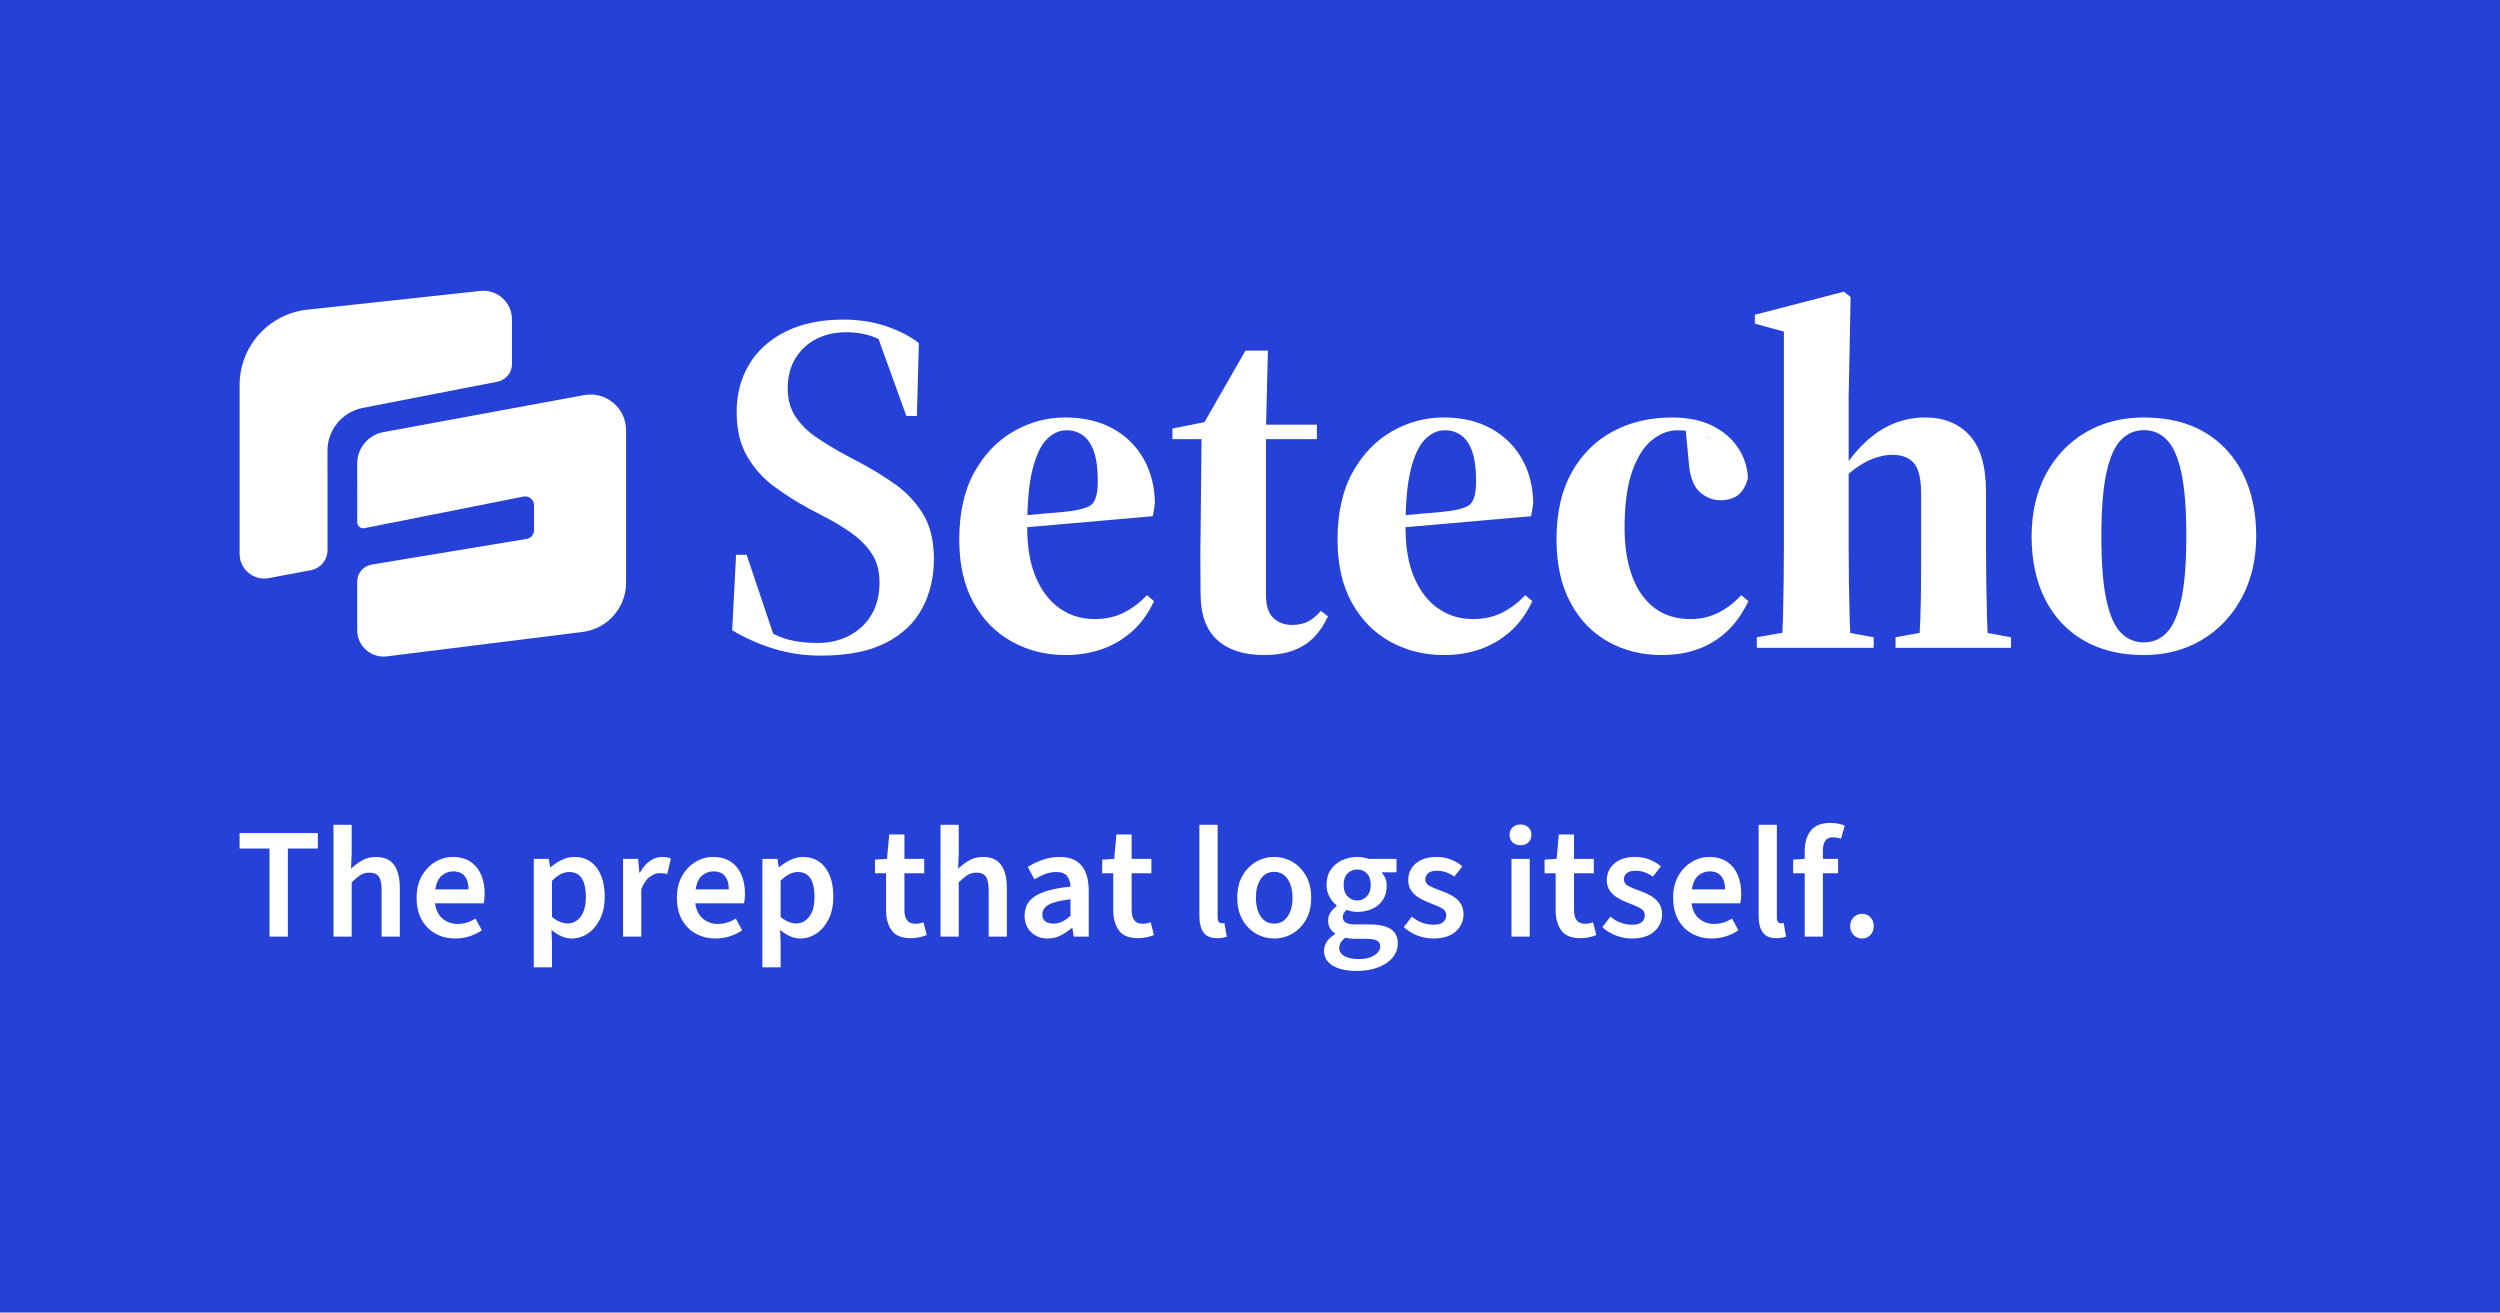
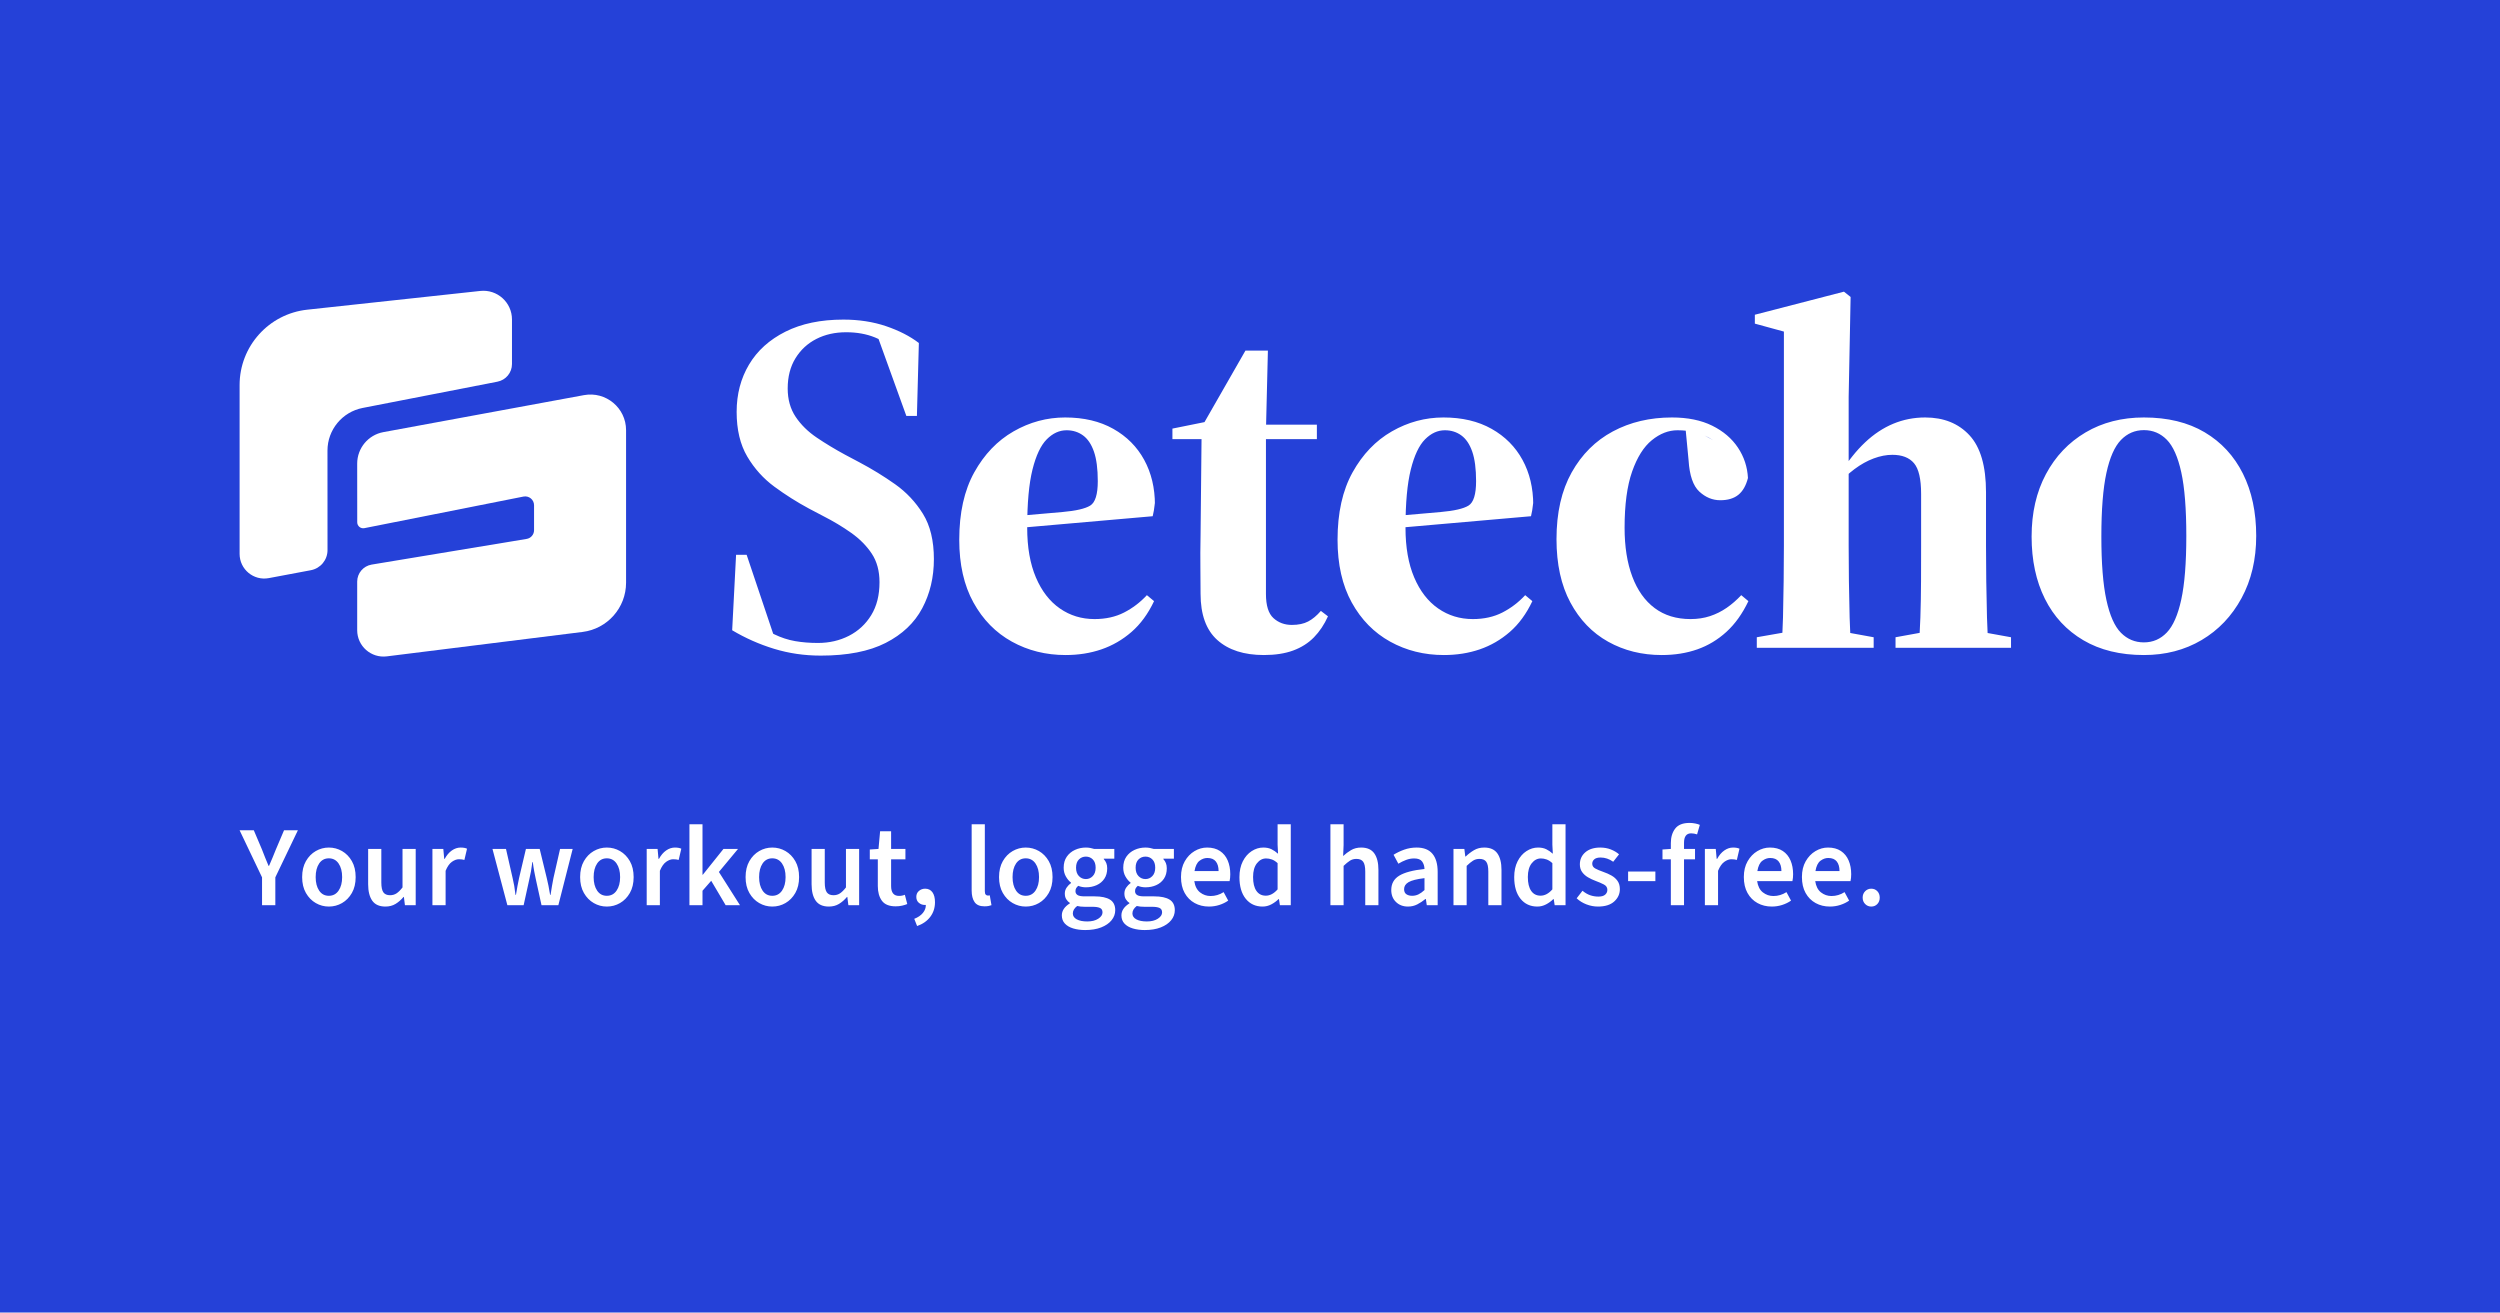
<svg xmlns="http://www.w3.org/2000/svg" viewBox="0 0 1200 630" role="img" aria-label="Setecho">
  <path fill="#2541D8" d="M0 0H1200V630H0Z" />
  <g transform="translate(115 140) scale(0.234)">
    <path fill="white" transform="translate(0 -1.925) scale(0.816)" d="M865.75 262.45 361.45 355.45C323.35 362.45 295.65 395.75 295.65 434.55L295.75 582.15C295.75 591.55 304.35 598.65 313.65 596.85L713.65 517.45C727.45 514.75 740.25 525.25 740.25 539.25V601.95C740.25 612.75 732.45 622.05 721.75 623.85L331.95 688.45C311.05 691.95 295.65 710.05 295.65 731.25V853.45C295.65 893.25 330.55 924.05 370.05 919.15L862.25 857.75C924.65 849.95 971.55 796.95 971.55 734.05V350.45C971.55 294.55 920.75 252.35 865.75 262.45ZM605.05 0.55 170.05 47.65C73.35 58.15 0.05 139.75 0.05 237.05V661.55C0.05 700.35 35.35 729.65 73.45 722.45L179.25 702.55C203.55 697.95 221.05 676.75 221.05 652.15L220.95 402.05C220.85 349.65 258.05 304.65 309.45 294.65L648.15 228.65C669.45 224.55 684.75 205.95 684.75 184.35V72.15C684.75 29.35 647.65 -4.05 605.05 0.55Z" />
    <path fill="white" transform="translate(1010.439 0)" d="M181.664 746.549Q131.495 746.549 85.995 732.611Q40.495 718.673 0 694.549L8 539.717H29.664L89.778 718.549L42.946 688.885L40.115 675.717Q65.575 692.717 86.451 702.863Q107.327 713.009 128.995 716.801Q150.664 720.593 176 720.593Q210.797 720.593 239.487 705.947Q268.177 691.301 285.2 663.611Q302.222 635.921 302.222 596.079Q302.222 561.327 286.284 537.305Q270.346 513.283 243.97 494.637Q217.593 475.991 186.717 460.283L157.089 444.699Q120.505 424.991 86.628 400.075Q52.752 375.159 30.96 338.243Q9.168 301.327 9.168 246.619Q9.168 192.159 34.606 149.473Q60.044 106.787 109.292 82.04Q158.54 57.292 228.115 57.292Q275.991 57.292 315.823 70.854Q355.654 84.416 382.946 105.292L378.946 254.956H357.283L294.876 82.168L346.832 102.168L348 129.584Q318.956 104.495 292.889 93.872Q266.823 83.248 233.778 83.248Q199.61 83.248 172.712 96.956Q145.813 110.664 129.853 136.562Q113.893 162.46 113.893 198.593Q113.893 232.346 130.185 256.722Q146.477 281.098 173.561 299.39Q200.645 317.682 231.521 334.39L260.858 349.974Q299.442 370.39 334.172 394.952Q368.902 419.514 391.34 455.722Q413.778 491.93 413.778 548.638Q413.778 604.514 389.84 649.492Q365.902 694.47 314.862 720.509Q263.823 746.549 181.664 746.549ZM683.956 745.381Q623.416 745.381 573.73 717.881Q524.044 690.381 494.921 637.611Q465.797 584.841 465.797 508.885Q465.797 426.098 496.628 370.598Q527.46 315.098 577.208 286.576Q626.956 258.054 683.079 258.054Q740.407 258.054 781.8 281.385Q823.194 304.717 845.194 345.049Q867.194 385.381 867.194 437.381Q867.194 429.77 866.402 438.8Q865.61 447.829 862.61 460.632L518.699 490.72V465.888L677.32 452.011Q718.771 448.384 734.373 438.865Q749.974 429.346 749.974 388.771Q749.974 350.771 742.076 328.08Q734.177 305.39 719.673 294.846Q705.168 284.301 685.911 284.301Q663.823 284.301 645.358 302.824Q626.893 321.346 616.034 364.868Q605.175 408.39 605.175 484.119Q605.175 544.39 623.052 586.266Q640.928 628.142 672.242 649.873Q703.556 671.603 743.309 671.603Q777.689 671.603 803.964 658.12Q830.238 644.638 850.699 622.549L865.407 634.797Q846.991 673.797 819.221 697.943Q791.451 722.089 757.473 733.735Q723.495 745.381 683.956 745.381ZM1032.362 302.549V272.885H1199.397V302.549ZM1090.699 745.381Q1029.54 745.381 995.168 714.571Q960.797 683.762 960.797 619.603Q960.797 588.063 960.443 563.501Q960.089 538.939 960.797 499.983L962.797 302.549H903.079V280.885L992.133 262.885L958.965 284.885L1052.858 120.885H1098.928L1094.928 284.885V294.549V620.098Q1094.928 655.558 1110.282 669.58Q1125.636 683.603 1148.096 683.603Q1168.096 683.603 1181.556 676.519Q1195.017 669.434 1207.601 654.85L1222.14 665.974Q1210.724 691.346 1193.331 709.093Q1175.937 726.841 1150.712 736.111Q1125.486 745.381 1090.699 745.381ZM1459.956 745.381Q1399.416 745.381 1349.73 717.881Q1300.044 690.381 1270.921 637.611Q1241.797 584.841 1241.797 508.885Q1241.797 426.098 1272.628 370.598Q1303.46 315.098 1353.208 286.576Q1402.956 258.054 1459.079 258.054Q1516.407 258.054 1557.8 281.385Q1599.194 304.717 1621.194 345.049Q1643.194 385.381 1643.194 437.381Q1643.194 429.77 1642.402 438.8Q1641.61 447.829 1638.61 460.632L1294.699 490.72V465.888L1453.32 452.011Q1494.771 448.384 1510.373 438.865Q1525.974 429.346 1525.974 388.771Q1525.974 350.771 1518.076 328.08Q1510.177 305.39 1495.673 294.846Q1481.168 284.301 1461.911 284.301Q1439.823 284.301 1421.358 302.824Q1402.893 321.346 1392.034 364.868Q1381.175 408.39 1381.175 484.119Q1381.175 544.39 1399.052 586.266Q1416.928 628.142 1448.242 649.873Q1479.556 671.603 1519.309 671.603Q1553.689 671.603 1579.964 658.12Q1606.238 644.638 1626.699 622.549L1641.407 634.797Q1622.991 673.797 1595.221 697.943Q1567.451 722.089 1533.473 733.735Q1499.495 745.381 1459.956 745.381ZM1906.832 745.381Q1845.832 745.381 1796.854 718.027Q1747.876 690.673 1719.398 637.611Q1690.921 584.549 1690.921 507.717Q1690.921 426.301 1722.067 370.739Q1753.213 315.177 1806.606 286.616Q1860 258.054 1927.743 258.054Q1976.238 258.054 2010.278 274.885Q2044.318 291.717 2063.11 319.903Q2081.902 348.089 2083.654 382.213Q2077.699 405.584 2063.951 416.708Q2050.203 427.832 2026.832 427.832Q2003.044 427.832 1983.903 410.106Q1964.762 392.381 1961.885 346.187L1954.921 273.266L2012.194 304.638Q1994.07 293.009 1976.548 288.655Q1959.026 284.301 1939.07 284.301Q1911.601 284.301 1886.534 304.66Q1861.468 325.019 1846.029 369.041Q1830.591 413.063 1830.591 484.346Q1830.591 542.301 1846.383 584.408Q1862.175 626.514 1892.282 649.058Q1922.388 671.603 1965.893 671.603Q1987.397 671.603 2005.734 665.58Q2024.07 659.558 2040.03 648.514Q2055.991 637.47 2069.867 622.549L2084.575 634.797Q2066.159 673.505 2039.535 697.797Q2012.911 722.089 1979.787 733.735Q1946.664 745.381 1906.832 745.381ZM2101.797 730.549V708.885L2186.47 694.054H2259.981L2341.53 708.885V730.549ZM2151.974 730.549Q2154.682 704.717 2155.536 668.487Q2156.39 632.257 2156.89 593.527Q2157.39 554.797 2157.39 521.381V81.867L2097.797 65.575V47.327L2280.566 0L2294.229 10.832L2290.229 216.035V359.638V361.346V521.381Q2290.229 554.797 2290.729 593.527Q2291.229 632.257 2292.229 668.487Q2293.229 704.717 2295.645 730.549ZM2386.381 730.549V708.885L2468.222 694.054H2541.442L2623.283 708.885V730.549ZM2433.434 730.549Q2436.142 704.717 2437.35 668.487Q2438.558 632.257 2438.704 593.527Q2438.85 554.797 2438.85 521.381V414.93Q2438.85 369.044 2424.244 351.854Q2409.638 334.664 2379.797 334.664Q2361.46 334.664 2341.5 342.102Q2321.54 349.54 2302.287 363.916Q2283.035 378.292 2265.53 398.46L2263.194 373.133H2272.858Q2297.105 334.39 2324.043 309.036Q2350.981 283.682 2381.796 270.868Q2412.61 258.054 2447.194 258.054Q2504.194 258.054 2538.088 294.616Q2571.981 331.177 2571.981 411.39V521.381Q2571.981 554.797 2572.481 593.527Q2572.981 632.257 2573.981 668.487Q2574.981 704.717 2577.397 730.549ZM2895.867 745.381Q2823.168 745.381 2771.567 714.987Q2719.965 684.593 2692.735 629.97Q2665.505 575.346 2665.505 502.301Q2665.505 429.257 2694.859 374.341Q2724.213 319.425 2776.168 288.739Q2828.124 258.054 2895.867 258.054Q2969.273 258.054 3020.521 288.447Q3071.769 318.841 3098.999 373.319Q3126.229 427.797 3126.229 501.133Q3126.229 573.177 3096.167 628.593Q3066.105 684.009 3014.15 714.695Q2962.194 745.381 2895.867 745.381ZM2895.867 719.425Q2923.416 719.425 2942.797 699.235Q2962.177 679.044 2972.514 631.46Q2982.85 583.876 2982.85 501.133Q2982.85 417.682 2972.514 370.536Q2962.177 323.39 2942.797 303.7Q2923.416 284.009 2895.867 284.009Q2868.318 284.009 2848.791 304.2Q2829.264 324.39 2818.928 371.974Q2808.591 419.558 2808.591 502.301Q2808.591 584.752 2818.928 632.398Q2829.264 680.044 2848.791 699.735Q2868.318 719.425 2895.867 719.425Z" />
  </g>
-   <path fill="white" transform="translate(115 395) scale(0.076)" d="M189 718V162H0V64H494V162H305V718ZM593 718V12H708V194L704 289Q735 260 773 237.5Q811 215 861 215Q940 215 976 266Q1012 317 1012 410V718H897V425Q897 364 879 339Q861 314 820 314Q788 314 763.5 329.5Q739 345 708 375V718ZM1348 306Q1312 306 1279.5 330.5Q1247 355 1236 420H1446Q1446 367 1422 336.5Q1398 306 1348 306ZM1362 730Q1293 730 1237.5 699.5Q1182 669 1150 611.5Q1118 554 1118 472Q1118 392 1151 334.5Q1184 277 1236 246Q1288 215 1346 215Q1413 215 1458 245Q1503 275 1525.5 327.5Q1548 380 1548 448Q1548 481 1542 508H1234Q1244 575 1284.5 606.5Q1325 638 1376 638Q1437 638 1490 604L1530 678Q1496 702 1452.5 716Q1409 730 1362 730ZM1858 912V227H1953L1961 279H1965Q1996 253 2034.5 234Q2073 215 2113 215Q2205 215 2255.5 283Q2306 351 2306 465Q2306 549 2276 608.5Q2246 668 2198.5 699Q2151 730 2096 730Q2064 730 2032 715.5Q2000 701 1970 676L1973 758V912ZM2072 635Q2121 635 2154 592Q2187 549 2187 466Q2187 392 2162 351Q2137 310 2081 310Q2029 310 1973 365V594Q2000 616 2025 625.5Q2050 635 2072 635ZM2422 718V227H2517L2525 314H2529Q2555 266 2591.5 240.5Q2628 215 2668 215Q2703 215 2724 225L2701 323Q2689 320 2679 318.5Q2669 317 2653 317Q2624 317 2592 339.5Q2560 362 2537 418V718ZM2992 306Q2956 306 2923.5 330.5Q2891 355 2880 420H3090Q3090 367 3066 336.5Q3042 306 2992 306ZM3006 730Q2937 730 2881.5 699.5Q2826 669 2794 611.5Q2762 554 2762 472Q2762 392 2795 334.5Q2828 277 2880 246Q2932 215 2990 215Q3057 215 3102 245Q3147 275 3169.5 327.5Q3192 380 3192 448Q3192 481 3186 508H2878Q2888 575 2928.5 606.5Q2969 638 3020 638Q3081 638 3134 604L3174 678Q3140 702 3096.5 716Q3053 730 3006 730ZM3302 912V227H3397L3405 279H3409Q3440 253 3478.5 234Q3517 215 3557 215Q3649 215 3699.5 283Q3750 351 3750 465Q3750 549 3720 608.5Q3690 668 3642.5 699Q3595 730 3540 730Q3508 730 3476 715.5Q3444 701 3414 676L3417 758V912ZM3516 635Q3565 635 3598 592Q3631 549 3631 466Q3631 392 3606 351Q3581 310 3525 310Q3473 310 3417 365V594Q3444 616 3469 625.5Q3494 635 3516 635ZM4239 728Q4154 728 4118.5 679Q4083 630 4083 551V318H4013V232L4089 227L4103 73H4199V227H4324V318H4199V551Q4199 637 4268 637Q4296 637 4319 627L4340 708Q4321 716 4295 722Q4269 728 4239 728ZM4427 718V12H4542V194L4538 289Q4569 260 4607 237.5Q4645 215 4695 215Q4774 215 4810 266Q4846 317 4846 410V718H4731V425Q4731 364 4713 339Q4695 314 4654 314Q4622 314 4597.5 329.5Q4573 345 4542 375V718ZM5104 730Q5040 730 4999 690Q4958 650 4958 586Q4958 503 5027.5 460.5Q5097 418 5248 402Q5247 364 5227.5 337Q5208 310 5158 310Q5122 310 5087.5 323Q5053 336 5020 356L4978 278Q5019 252 5070.5 233.5Q5122 215 5180 215Q5272 215 5317.5 269.5Q5363 324 5363 428V718H5268L5260 664H5256Q5222 692 5185 711Q5148 730 5104 730ZM5140 636Q5170 636 5195.5 623.5Q5221 611 5248 586V482Q5148 494 5109 517Q5070 540 5070 578Q5070 609 5090 622.5Q5110 636 5140 636ZM5674 728Q5589 728 5553.5 679Q5518 630 5518 551V318H5448V232L5524 227L5538 73H5634V227H5759V318H5634V551Q5634 637 5703 637Q5731 637 5754 627L5775 708Q5756 716 5730 722Q5704 728 5674 728ZM6174 728Q6113 728 6087.5 691Q6062 654 6062 590V12H6177V596Q6177 618 6185 626Q6193 634 6203 634Q6207 634 6210.5 633.5Q6214 633 6220 632L6235 718Q6225 722 6209.5 725Q6194 728 6174 728ZM6534 730Q6473 730 6420 699.5Q6367 669 6334 611.5Q6301 554 6301 473Q6301 391 6334 333.5Q6367 276 6420 245.5Q6473 215 6534 215Q6596 215 6649 245.5Q6702 276 6735 333.5Q6768 391 6768 473Q6768 554 6735 611.5Q6702 669 6649 699.5Q6596 730 6534 730ZM6534 636Q6588 636 6619 591Q6650 546 6650 473Q6650 399 6619 354Q6588 309 6534 309Q6480 309 6449.5 354Q6419 399 6419 473Q6419 546 6449.5 591Q6480 636 6534 636ZM7053 935Q6995 935 6948.5 921Q6902 907 6875.5 878.5Q6849 850 6849 807Q6849 746 6919 702V698Q6900 686 6887.5 666Q6875 646 6875 616Q6875 587 6891.5 563.5Q6908 540 6929 525V521Q6904 502 6884.5 468Q6865 434 6865 391Q6865 334 6892 295Q6919 256 6963.5 235.5Q7008 215 7059 215Q7079 215 7097.5 218.5Q7116 222 7131 227H7307V312H7215V316Q7229 331 7237 350.5Q7245 370 7245 396Q7245 450 7220 487Q7195 524 7153 543Q7111 562 7059 562Q7043 562 7026 559Q7009 556 6992 549Q6981 559 6974.5 569Q6968 579 6968 596Q6968 617 6985.5 629Q7003 641 7048 641H7135Q7224 641 7269.5 669.5Q7315 698 7315 762Q7315 810 7283 849.5Q7251 889 7192 912Q7133 935 7053 935ZM7059 490Q7094 490 7119 464Q7144 438 7144 391Q7144 344 7119.5 319Q7095 294 7059 294Q7023 294 6998 319Q6973 344 6973 391Q6973 438 6998 464Q7023 490 7059 490ZM7071 860Q7130 860 7167 836Q7204 812 7204 781Q7204 752 7181.5 742Q7159 732 7117 732H7050Q7010 732 6983 725Q6945 754 6945 790Q6945 823 6979 841.5Q7013 860 7071 860ZM7539 730Q7488 730 7438.5 711Q7389 692 7353 658L7404 592Q7436 619 7470.5 631Q7505 643 7543 643Q7583 643 7602 626Q7621 609 7621 584Q7621 553 7590 537Q7559 521 7518 506Q7483 493 7451.5 474.5Q7420 456 7400.5 428.5Q7381 401 7381 362Q7381 297 7429 256Q7477 215 7559 215Q7609 215 7651 231.5Q7693 248 7723 274L7672 339Q7620 302 7562 302Q7525 302 7507 317.5Q7489 333 7489 356Q7489 383 7515 397.5Q7541 412 7587 428Q7625 441 7657.5 459.5Q7690 478 7710 506.5Q7730 535 7730 578Q7730 641 7681 685.5Q7632 730 7539 730ZM8033 718V227H8148V718ZM8090 141Q8059 141 8040 123Q8021 105 8021 75Q8021 46 8040 28Q8059 10 8090 10Q8121 10 8140 28Q8159 46 8159 75Q8159 105 8140 123Q8121 141 8090 141ZM8468 728Q8383 728 8347.5 679Q8312 630 8312 551V318H8242V232L8318 227L8332 73H8428V227H8553V318H8428V551Q8428 637 8497 637Q8525 637 8548 627L8569 708Q8550 716 8524 722Q8498 728 8468 728ZM8793 730Q8742 730 8692.5 711Q8643 692 8607 658L8658 592Q8690 619 8724.5 631Q8759 643 8797 643Q8837 643 8856 626Q8875 609 8875 584Q8875 553 8844 537Q8813 521 8772 506Q8737 493 8705.5 474.5Q8674 456 8654.5 428.5Q8635 401 8635 362Q8635 297 8683 256Q8731 215 8813 215Q8863 215 8905 231.5Q8947 248 8977 274L8926 339Q8874 302 8816 302Q8779 302 8761 317.5Q8743 333 8743 356Q8743 383 8769 397.5Q8795 412 8841 428Q8879 441 8911.5 459.5Q8944 478 8964 506.5Q8984 535 8984 578Q8984 641 8935 685.5Q8886 730 8793 730ZM9284 306Q9248 306 9215.5 330.5Q9183 355 9172 420H9382Q9382 367 9358 336.5Q9334 306 9284 306ZM9298 730Q9229 730 9173.5 699.5Q9118 669 9086 611.5Q9054 554 9054 472Q9054 392 9087 334.5Q9120 277 9172 246Q9224 215 9282 215Q9349 215 9394 245Q9439 275 9461.5 327.5Q9484 380 9484 448Q9484 481 9478 508H9170Q9180 575 9220.5 606.5Q9261 638 9312 638Q9373 638 9426 604L9466 678Q9432 702 9388.5 716Q9345 730 9298 730ZM9706 728Q9645 728 9619.5 691Q9594 654 9594 590V12H9709V596Q9709 618 9717 626Q9725 634 9735 634Q9739 634 9742.5 633.5Q9746 633 9752 632L9767 718Q9757 722 9741.5 725Q9726 728 9706 728ZM9885 718V318H9812V232L9885 227V176Q9885 99 9923 49.5Q9961 0 10048 0Q10074 0 10098 5Q10122 10 10138 17L10114 100Q10087 91 10062 91Q10000 91 10000 174V227H10096V318H10000V718ZM10247 730Q10216 730 10194 708Q10172 686 10172 652Q10172 618 10194 596Q10216 574 10247 574Q10279 574 10300 596Q10321 618 10321 652Q10321 686 10300 708Q10279 730 10247 730Z" />
+   <path fill="white" transform="translate(115 395) scale(0.055)" d="M196 718V475L0 64H124L195 231Q209 268 223 302.5Q237 337 253 375H257Q273 337 288 302.5Q303 268 317 231L388 64H509L312 475V718ZM779 730Q718 730 665 699.5Q612 669 579 611.5Q546 554 546 473Q546 391 579 333.5Q612 276 665 245.5Q718 215 779 215Q841 215 894 245.5Q947 276 980 333.5Q1013 391 1013 473Q1013 554 980 611.5Q947 669 894 699.5Q841 730 779 730ZM779 636Q833 636 864 591Q895 546 895 473Q895 399 864 354Q833 309 779 309Q725 309 694.5 354Q664 399 664 473Q664 546 694.5 591Q725 636 779 636ZM1273 730Q1194 730 1158 679Q1122 628 1122 535V227H1237V520Q1237 581 1255 606Q1273 631 1313 631Q1345 631 1369.5 615Q1394 599 1422 563V227H1537V718H1443L1434 646H1431Q1399 684 1361 707Q1323 730 1273 730ZM1683 718V227H1778L1786 314H1790Q1816 266 1852.5 240.5Q1889 215 1929 215Q1964 215 1985 225L1962 323Q1950 320 1940 318.5Q1930 317 1914 317Q1885 317 1853 339.5Q1821 362 1798 418V718ZM2337 718 2207 227H2325L2383 482Q2391 515 2397 549.5Q2403 584 2408 628H2412Q2419 584 2425.5 549.5Q2432 515 2439 482L2499 227H2619L2681 482Q2689 515 2696 549.5Q2703 584 2710 628H2714Q2721 584 2726.5 549.5Q2732 515 2739 482L2797 227H2907L2782 718H2635L2585 490Q2578 457 2571.5 423.5Q2565 390 2559 342H2555Q2549 390 2543 423.5Q2537 457 2529 490L2479 718ZM3205 730Q3144 730 3091 699.5Q3038 669 3005 611.5Q2972 554 2972 473Q2972 391 3005 333.5Q3038 276 3091 245.5Q3144 215 3205 215Q3267 215 3320 245.5Q3373 276 3406 333.5Q3439 391 3439 473Q3439 554 3406 611.5Q3373 669 3320 699.5Q3267 730 3205 730ZM3205 636Q3259 636 3290 591Q3321 546 3321 473Q3321 399 3290 354Q3259 309 3205 309Q3151 309 3120.5 354Q3090 399 3090 473Q3090 546 3120.5 591Q3151 636 3205 636ZM3553 718V227H3648L3656 314H3660Q3686 266 3722.5 240.5Q3759 215 3799 215Q3834 215 3855 225L3832 323Q3820 320 3810 318.5Q3800 317 3784 317Q3755 317 3723 339.5Q3691 362 3668 418V718ZM3926 718V12H4040V452H4043L4223 227H4350L4183 428L4367 718H4242L4116 505L4040 592V718ZM4649 730Q4588 730 4535 699.5Q4482 669 4449 611.5Q4416 554 4416 473Q4416 391 4449 333.5Q4482 276 4535 245.5Q4588 215 4649 215Q4711 215 4764 245.5Q4817 276 4850 333.5Q4883 391 4883 473Q4883 554 4850 611.5Q4817 669 4764 699.5Q4711 730 4649 730ZM4649 636Q4703 636 4734 591Q4765 546 4765 473Q4765 399 4734 354Q4703 309 4649 309Q4595 309 4564.5 354Q4534 399 4534 473Q4534 546 4564.5 591Q4595 636 4649 636ZM5143 730Q5064 730 5028 679Q4992 628 4992 535V227H5107V520Q5107 581 5125 606Q5143 631 5183 631Q5215 631 5239.5 615Q5264 599 5292 563V227H5407V718H5313L5304 646H5301Q5269 684 5231 707Q5193 730 5143 730ZM5726 728Q5641 728 5605.5 679Q5570 630 5570 551V318H5500V232L5576 227L5590 73H5686V227H5811V318H5686V551Q5686 637 5755 637Q5783 637 5806 627L5827 708Q5808 716 5782 722Q5756 728 5726 728ZM5913 900 5888 837Q5937 818 5963.5 785.5Q5990 753 5989 716Q5987 716 5984.5 716Q5982 716 5980 716Q5951 716 5928.5 697.5Q5906 679 5906 645Q5906 613 5929 593.5Q5952 574 5983 574Q6024 574 6046.5 605Q6069 636 6069 692Q6069 765 6028 819.5Q5987 874 5913 900ZM6501 728Q6440 728 6414.5 691Q6389 654 6389 590V12H6504V596Q6504 618 6512 626Q6520 634 6530 634Q6534 634 6537.5 633.5Q6541 633 6547 632L6562 718Q6552 722 6536.5 725Q6521 728 6501 728ZM6861 730Q6800 730 6747 699.5Q6694 669 6661 611.5Q6628 554 6628 473Q6628 391 6661 333.5Q6694 276 6747 245.5Q6800 215 6861 215Q6923 215 6976 245.5Q7029 276 7062 333.5Q7095 391 7095 473Q7095 554 7062 611.5Q7029 669 6976 699.5Q6923 730 6861 730ZM6861 636Q6915 636 6946 591Q6977 546 6977 473Q6977 399 6946 354Q6915 309 6861 309Q6807 309 6776.5 354Q6746 399 6746 473Q6746 546 6776.5 591Q6807 636 6861 636ZM7380 935Q7322 935 7275.5 921Q7229 907 7202.5 878.5Q7176 850 7176 807Q7176 746 7246 702V698Q7227 686 7214.5 666Q7202 646 7202 616Q7202 587 7218.5 563.5Q7235 540 7256 525V521Q7231 502 7211.5 468Q7192 434 7192 391Q7192 334 7219 295Q7246 256 7290.5 235.5Q7335 215 7386 215Q7406 215 7424.5 218.5Q7443 222 7458 227H7634V312H7542V316Q7556 331 7564 350.5Q7572 370 7572 396Q7572 450 7547 487Q7522 524 7480 543Q7438 562 7386 562Q7370 562 7353 559Q7336 556 7319 549Q7308 559 7301.5 569Q7295 579 7295 596Q7295 617 7312.5 629Q7330 641 7375 641H7462Q7551 641 7596.5 669.5Q7642 698 7642 762Q7642 810 7610 849.5Q7578 889 7519 912Q7460 935 7380 935ZM7386 490Q7421 490 7446 464Q7471 438 7471 391Q7471 344 7446.5 319Q7422 294 7386 294Q7350 294 7325 319Q7300 344 7300 391Q7300 438 7325 464Q7350 490 7386 490ZM7398 860Q7457 860 7494 836Q7531 812 7531 781Q7531 752 7508.5 742Q7486 732 7444 732H7377Q7337 732 7310 725Q7272 754 7272 790Q7272 823 7306 841.5Q7340 860 7398 860ZM7900 935Q7842 935 7795.5 921Q7749 907 7722.5 878.5Q7696 850 7696 807Q7696 746 7766 702V698Q7747 686 7734.5 666Q7722 646 7722 616Q7722 587 7738.5 563.5Q7755 540 7776 525V521Q7751 502 7731.5 468Q7712 434 7712 391Q7712 334 7739 295Q7766 256 7810.5 235.5Q7855 215 7906 215Q7926 215 7944.5 218.5Q7963 222 7978 227H8154V312H8062V316Q8076 331 8084 350.5Q8092 370 8092 396Q8092 450 8067 487Q8042 524 8000 543Q7958 562 7906 562Q7890 562 7873 559Q7856 556 7839 549Q7828 559 7821.5 569Q7815 579 7815 596Q7815 617 7832.5 629Q7850 641 7895 641H7982Q8071 641 8116.5 669.5Q8162 698 8162 762Q8162 810 8130 849.5Q8098 889 8039 912Q7980 935 7900 935ZM7906 490Q7941 490 7966 464Q7991 438 7991 391Q7991 344 7966.5 319Q7942 294 7906 294Q7870 294 7845 319Q7820 344 7820 391Q7820 438 7845 464Q7870 490 7906 490ZM7918 860Q7977 860 8014 836Q8051 812 8051 781Q8051 752 8028.5 742Q8006 732 7964 732H7897Q7857 732 7830 725Q7792 754 7792 790Q7792 823 7826 841.5Q7860 860 7918 860ZM8446 306Q8410 306 8377.5 330.5Q8345 355 8334 420H8544Q8544 367 8520 336.5Q8496 306 8446 306ZM8460 730Q8391 730 8335.5 699.5Q8280 669 8248 611.5Q8216 554 8216 472Q8216 392 8249 334.5Q8282 277 8334 246Q8386 215 8444 215Q8511 215 8556 245Q8601 275 8623.5 327.5Q8646 380 8646 448Q8646 481 8640 508H8332Q8342 575 8382.5 606.5Q8423 638 8474 638Q8535 638 8588 604L8628 678Q8594 702 8550.5 716Q8507 730 8460 730ZM8928 730Q8836 730 8781 662Q8726 594 8726 473Q8726 393 8755.5 335Q8785 277 8833 246Q8881 215 8934 215Q8976 215 9005.5 229.5Q9035 244 9063 269L9059 190V12H9174V718H9079L9071 665H9067Q9040 692 9004 711Q8968 730 8928 730ZM8956 635Q9011 635 9059 580V351Q9034 328 9009 319Q8984 310 8959 310Q8912 310 8878.5 352.5Q8845 395 8845 472Q8845 551 8874 593Q8903 635 8956 635ZM9520 718V12H9635V194L9631 289Q9662 260 9700 237.5Q9738 215 9788 215Q9867 215 9903 266Q9939 317 9939 410V718H9824V425Q9824 364 9806 339Q9788 314 9747 314Q9715 314 9690.5 329.5Q9666 345 9635 375V718ZM10197 730Q10133 730 10092 690Q10051 650 10051 586Q10051 503 10120.5 460.5Q10190 418 10341 402Q10340 364 10320.5 337Q10301 310 10251 310Q10215 310 10180.5 323Q10146 336 10113 356L10071 278Q10112 252 10163.5 233.5Q10215 215 10273 215Q10365 215 10410.5 269.5Q10456 324 10456 428V718H10361L10353 664H10349Q10315 692 10278 711Q10241 730 10197 730ZM10233 636Q10263 636 10288.5 623.5Q10314 611 10341 586V482Q10241 494 10202 517Q10163 540 10163 578Q10163 609 10183 622.5Q10203 636 10233 636ZM10594 718V227H10689L10697 293H10701Q10734 261 10773 238Q10812 215 10862 215Q10941 215 10977 266Q11013 317 11013 410V718H10898V425Q10898 364 10880 339Q10862 314 10821 314Q10789 314 10764.5 329.5Q10740 345 10709 375V718ZM11326 730Q11234 730 11179 662Q11124 594 11124 473Q11124 393 11153.5 335Q11183 277 11231 246Q11279 215 11332 215Q11374 215 11403.5 229.5Q11433 244 11461 269L11457 190V12H11572V718H11477L11469 665H11465Q11438 692 11402 711Q11366 730 11326 730ZM11354 635Q11409 635 11457 580V351Q11432 328 11407 319Q11382 310 11357 310Q11310 310 11276.5 352.5Q11243 395 11243 472Q11243 551 11272 593Q11301 635 11354 635ZM11855 730Q11804 730 11754.5 711Q11705 692 11669 658L11720 592Q11752 619 11786.5 631Q11821 643 11859 643Q11899 643 11918 626Q11937 609 11937 584Q11937 553 11906 537Q11875 521 11834 506Q11799 493 11767.5 474.5Q11736 456 11716.5 428.5Q11697 401 11697 362Q11697 297 11745 256Q11793 215 11875 215Q11925 215 11967 231.5Q12009 248 12039 274L11988 339Q11936 302 11878 302Q11841 302 11823 317.5Q11805 333 11805 356Q11805 383 11831 397.5Q11857 412 11903 428Q11941 441 11973.5 459.5Q12006 478 12026 506.5Q12046 535 12046 578Q12046 641 11997 685.5Q11948 730 11855 730ZM12118 508V424H12356V508ZM12491 718V318H12418V232L12491 227V176Q12491 99 12529 49.5Q12567 0 12654 0Q12680 0 12704 5Q12728 10 12744 17L12720 100Q12693 91 12668 91Q12606 91 12606 174V227H12702V318H12606V718ZM12788 718V227H12883L12891 314H12895Q12921 266 12957.5 240.5Q12994 215 13034 215Q13069 215 13090 225L13067 323Q13055 320 13045 318.5Q13035 317 13019 317Q12990 317 12958 339.5Q12926 362 12903 418V718ZM13358 306Q13322 306 13289.5 330.5Q13257 355 13246 420H13456Q13456 367 13432 336.5Q13408 306 13358 306ZM13372 730Q13303 730 13247.5 699.5Q13192 669 13160 611.5Q13128 554 13128 472Q13128 392 13161 334.5Q13194 277 13246 246Q13298 215 13356 215Q13423 215 13468 245Q13513 275 13535.5 327.5Q13558 380 13558 448Q13558 481 13552 508H13244Q13254 575 13294.5 606.5Q13335 638 13386 638Q13447 638 13500 604L13540 678Q13506 702 13462.5 716Q13419 730 13372 730ZM13865 306Q13829 306 13796.5 330.5Q13764 355 13753 420H13963Q13963 367 13939 336.5Q13915 306 13865 306ZM13879 730Q13810 730 13754.5 699.5Q13699 669 13667 611.5Q13635 554 13635 472Q13635 392 13668 334.5Q13701 277 13753 246Q13805 215 13863 215Q13930 215 13975 245Q14020 275 14042.5 327.5Q14065 380 14065 448Q14065 481 14059 508H13751Q13761 575 13801.5 606.5Q13842 638 13893 638Q13954 638 14007 604L14047 678Q14013 702 13969.5 716Q13926 730 13879 730ZM14240 730Q14209 730 14187 708Q14165 686 14165 652Q14165 618 14187 596Q14209 574 14240 574Q14272 574 14293 596Q14314 618 14314 652Q14314 686 14293 708Q14272 730 14240 730Z" />
</svg>
